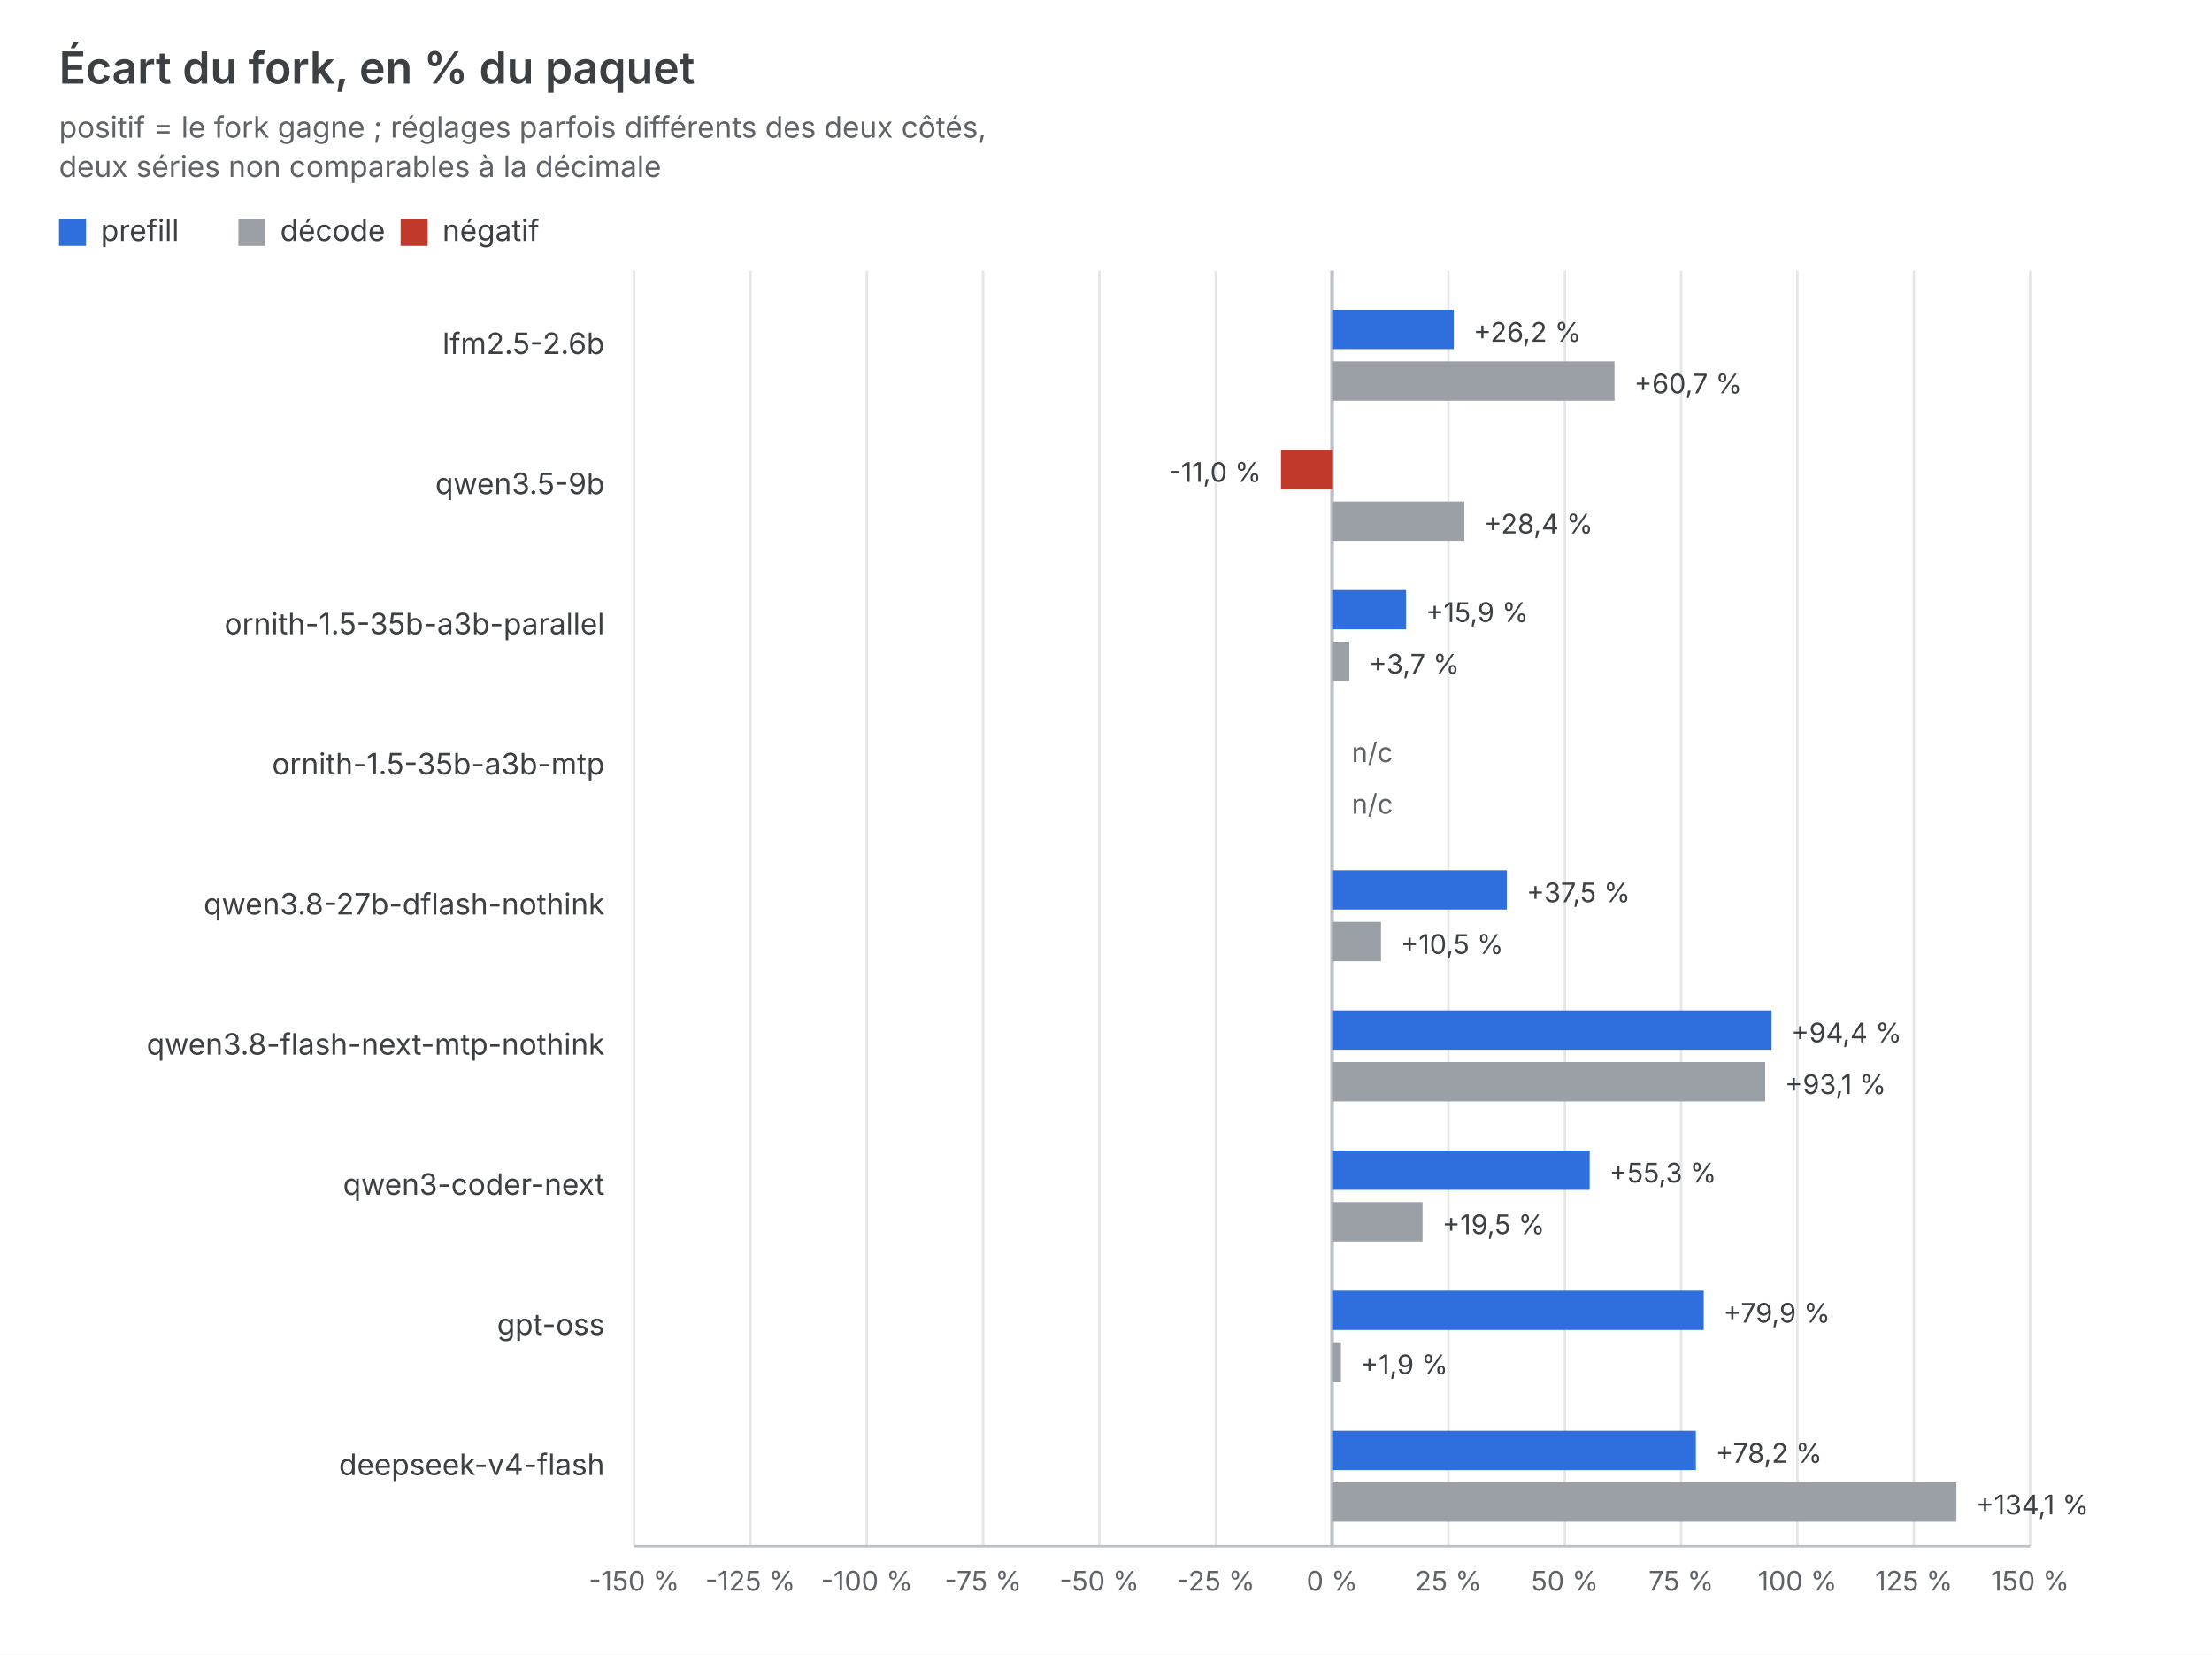
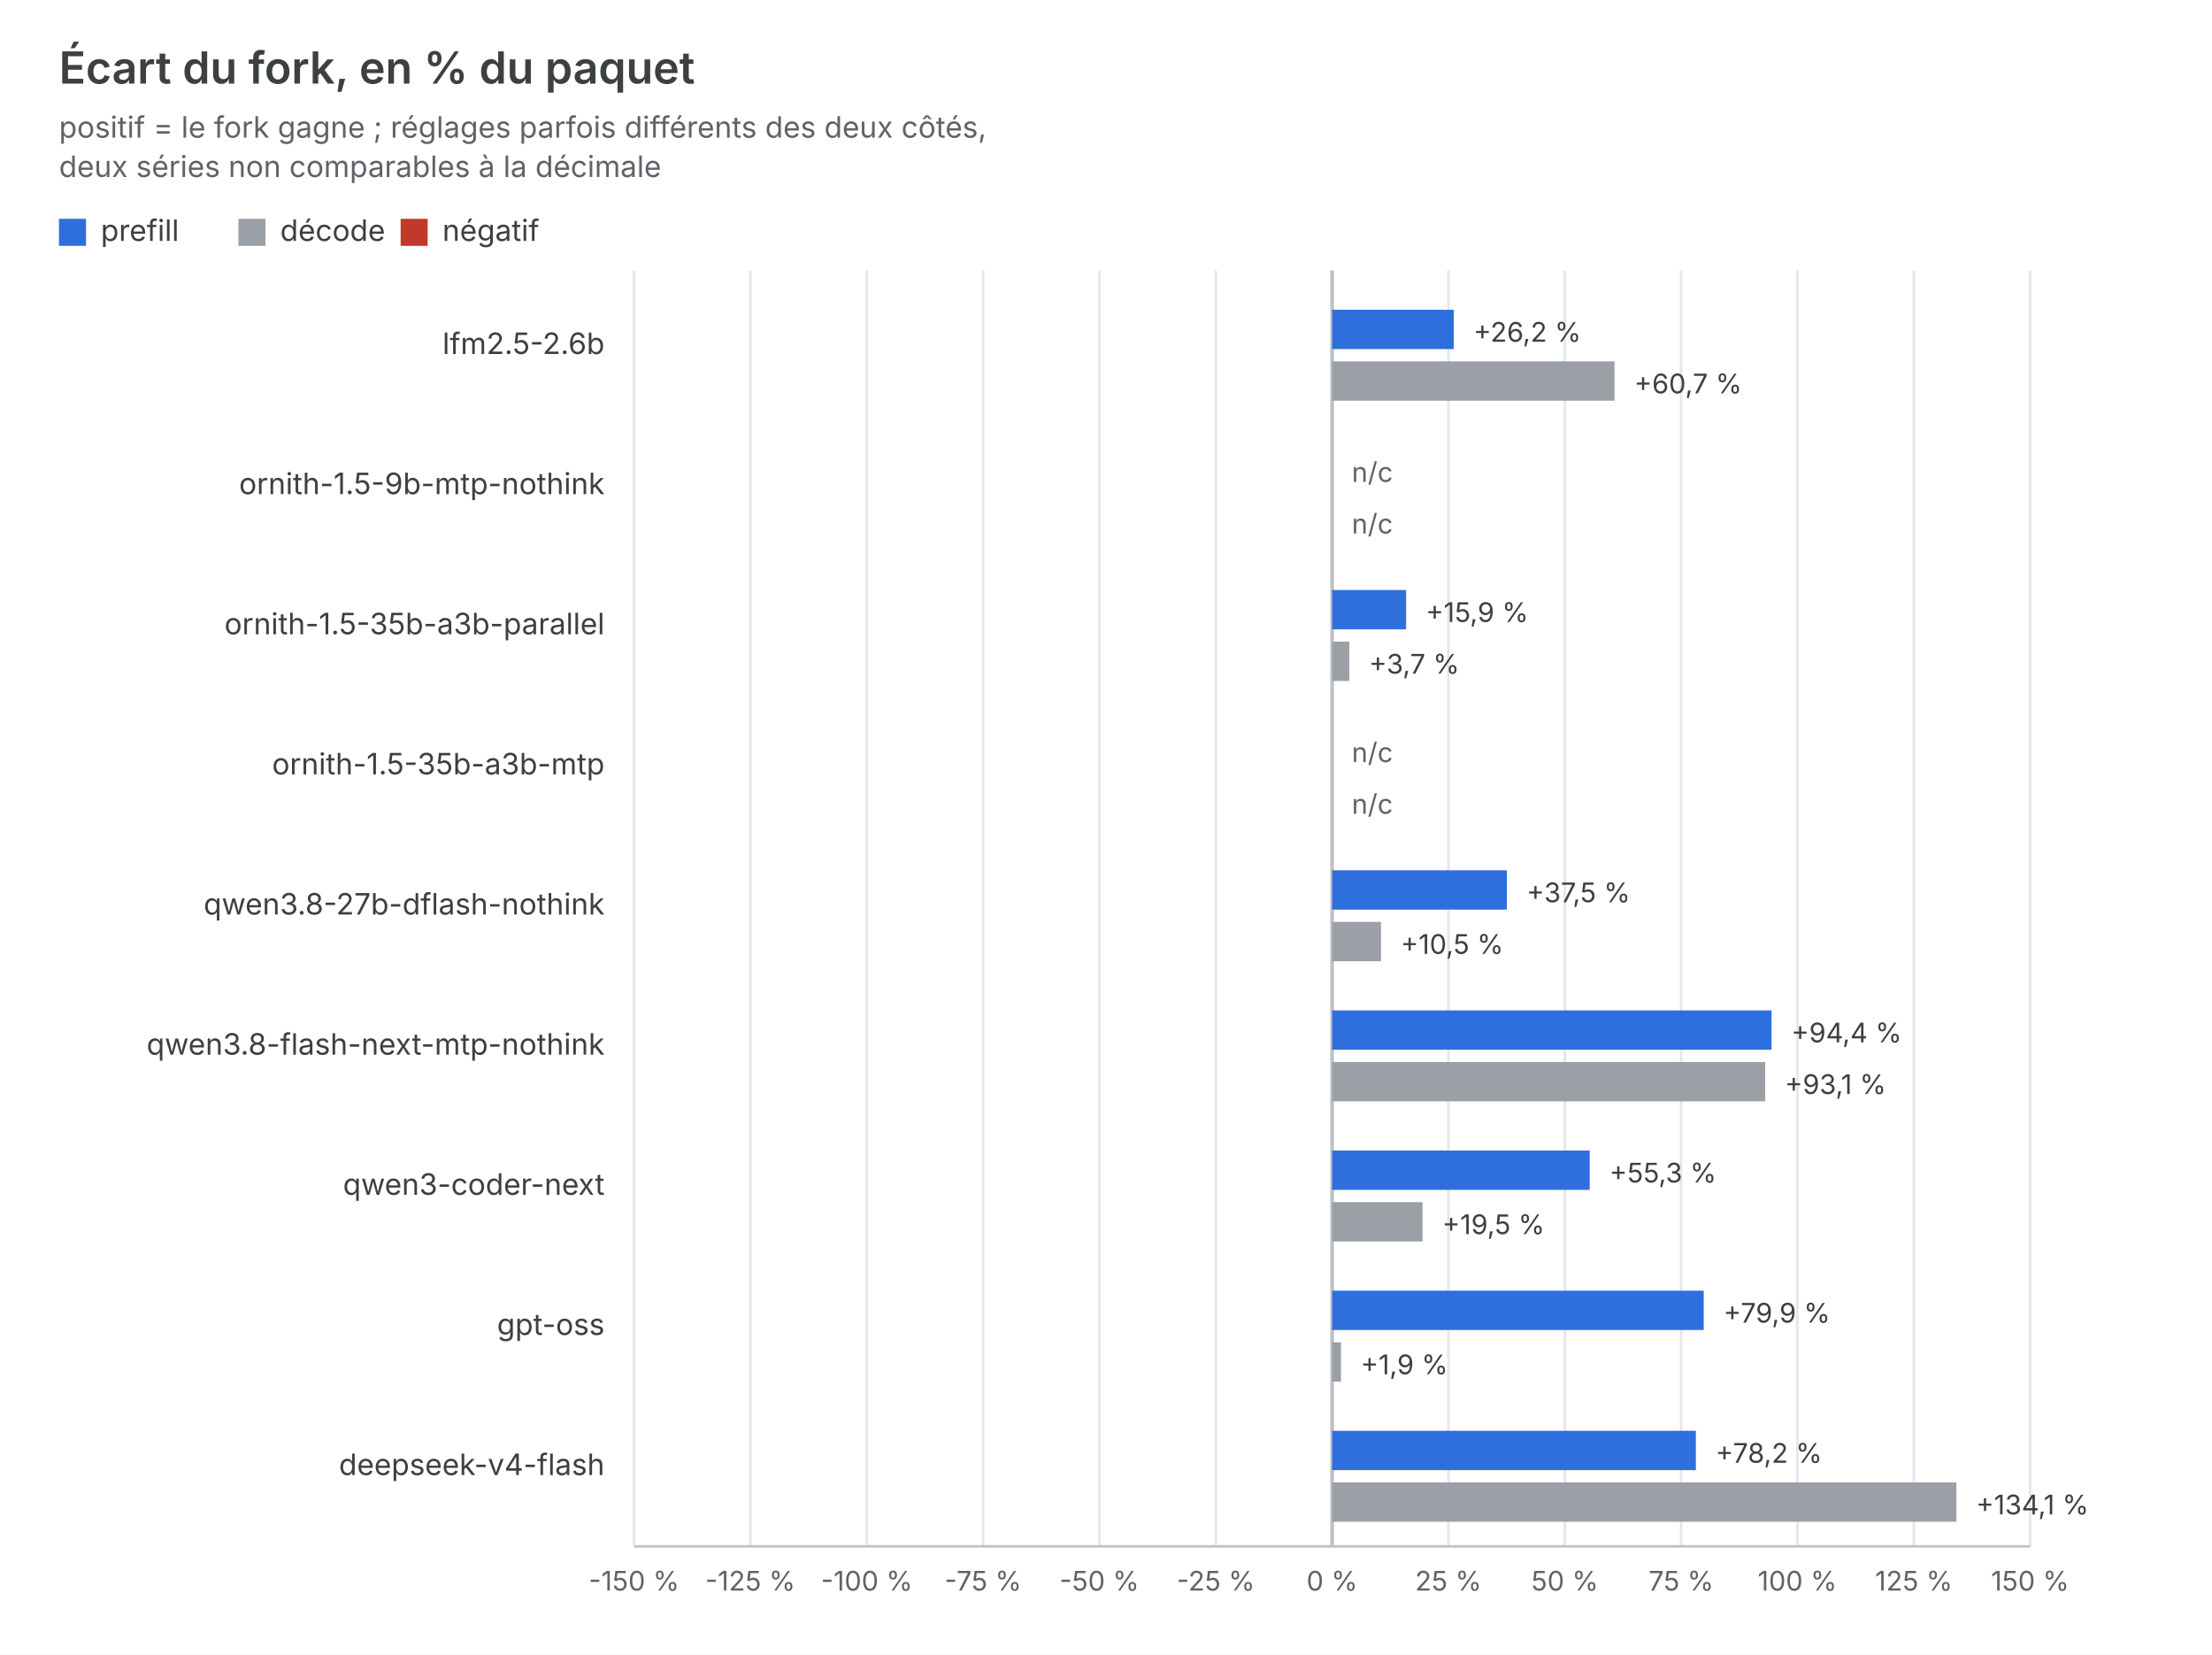
<svg xmlns="http://www.w3.org/2000/svg" width="900" height="673" viewBox="0 0 900 673" role="img" aria-label="Écart du fork, en % du paquet">
  <rect x="0" y="0" width="900" height="673" fill="#ffffff" />
  <text x="24.0" y="34.0" font-family="Inter, Helvetica, Arial, sans-serif" font-size="18" fill="#3c4043" text-anchor="start" font-weight="600">Écart du fork, en % du paquet</text>
  <text x="24.0" y="56.0" font-family="Inter, Helvetica, Arial, sans-serif" font-size="12" fill="#5f6368" text-anchor="start">positif = le fork gagne ; réglages parfois différents des deux côtés,</text>
  <text x="24.0" y="72.0" font-family="Inter, Helvetica, Arial, sans-serif" font-size="12" fill="#5f6368" text-anchor="start">deux séries non comparables à la décimale</text>
  <rect x="24.0" y="89.0" width="11" height="11" fill="#2f6fdd" />
  <text x="41.0" y="98.0" font-family="Inter, Helvetica, Arial, sans-serif" font-size="12" fill="#3c4043" text-anchor="start">prefill</text>
  <rect x="97.0" y="89.0" width="11" height="11" fill="#9aa0a6" />
  <text x="114.0" y="98.0" font-family="Inter, Helvetica, Arial, sans-serif" font-size="12" fill="#3c4043" text-anchor="start">décode</text>
  <rect x="163.0" y="89.0" width="11" height="11" fill="#c0392b" />
  <text x="180.0" y="98.0" font-family="Inter, Helvetica, Arial, sans-serif" font-size="12" fill="#3c4043" text-anchor="start">négatif</text>
  <line x1="258.0" y1="110.0" x2="258.0" y2="629.0" stroke="#e4e6e9" stroke-width="1.0" />
  <text x="258.0" y="647.0" font-family="Inter, Helvetica, Arial, sans-serif" font-size="11" fill="#5f6368" text-anchor="middle">-150 %</text>
  <line x1="305.3" y1="110.0" x2="305.3" y2="629.0" stroke="#e4e6e9" stroke-width="1.0" />
  <text x="305.3" y="647.0" font-family="Inter, Helvetica, Arial, sans-serif" font-size="11" fill="#5f6368" text-anchor="middle">-125 %</text>
  <line x1="352.7" y1="110.0" x2="352.7" y2="629.0" stroke="#e4e6e9" stroke-width="1.0" />
  <text x="352.7" y="647.0" font-family="Inter, Helvetica, Arial, sans-serif" font-size="11" fill="#5f6368" text-anchor="middle">-100 %</text>
  <line x1="400.0" y1="110.0" x2="400.0" y2="629.0" stroke="#e4e6e9" stroke-width="1.0" />
  <text x="400.0" y="647.0" font-family="Inter, Helvetica, Arial, sans-serif" font-size="11" fill="#5f6368" text-anchor="middle">-75 %</text>
  <line x1="447.3" y1="110.0" x2="447.3" y2="629.0" stroke="#e4e6e9" stroke-width="1.0" />
  <text x="447.3" y="647.0" font-family="Inter, Helvetica, Arial, sans-serif" font-size="11" fill="#5f6368" text-anchor="middle">-50 %</text>
  <line x1="494.7" y1="110.0" x2="494.7" y2="629.0" stroke="#e4e6e9" stroke-width="1.0" />
  <text x="494.7" y="647.0" font-family="Inter, Helvetica, Arial, sans-serif" font-size="11" fill="#5f6368" text-anchor="middle">-25 %</text>
  <line x1="542.0" y1="110.0" x2="542.0" y2="629.0" stroke="#e4e6e9" stroke-width="1.0" />
  <text x="542.0" y="647.0" font-family="Inter, Helvetica, Arial, sans-serif" font-size="11" fill="#5f6368" text-anchor="middle">0 %</text>
  <line x1="589.3" y1="110.0" x2="589.3" y2="629.0" stroke="#e4e6e9" stroke-width="1.0" />
  <text x="589.3" y="647.0" font-family="Inter, Helvetica, Arial, sans-serif" font-size="11" fill="#5f6368" text-anchor="middle">25 %</text>
  <line x1="636.7" y1="110.0" x2="636.7" y2="629.0" stroke="#e4e6e9" stroke-width="1.0" />
  <text x="636.7" y="647.0" font-family="Inter, Helvetica, Arial, sans-serif" font-size="11" fill="#5f6368" text-anchor="middle">50 %</text>
  <line x1="684.0" y1="110.0" x2="684.0" y2="629.0" stroke="#e4e6e9" stroke-width="1.0" />
  <text x="684.0" y="647.0" font-family="Inter, Helvetica, Arial, sans-serif" font-size="11" fill="#5f6368" text-anchor="middle">75 %</text>
  <line x1="731.3" y1="110.0" x2="731.3" y2="629.0" stroke="#e4e6e9" stroke-width="1.0" />
  <text x="731.3" y="647.0" font-family="Inter, Helvetica, Arial, sans-serif" font-size="11" fill="#5f6368" text-anchor="middle">100 %</text>
  <line x1="778.7" y1="110.0" x2="778.7" y2="629.0" stroke="#e4e6e9" stroke-width="1.0" />
  <text x="778.7" y="647.0" font-family="Inter, Helvetica, Arial, sans-serif" font-size="11" fill="#5f6368" text-anchor="middle">125 %</text>
  <line x1="826.0" y1="110.0" x2="826.0" y2="629.0" stroke="#e4e6e9" stroke-width="1.0" />
  <text x="826.0" y="647.0" font-family="Inter, Helvetica, Arial, sans-serif" font-size="11" fill="#5f6368" text-anchor="middle">150 %</text>
  <line x1="258.0" y1="629.0" x2="826.0" y2="629.0" stroke="#bdc1c6" stroke-width="1.0" />
  <line x1="542.0" y1="110.0" x2="542.0" y2="629.0" stroke="#bdc1c6" stroke-width="1.5" />
  <text x="246.0" y="144.0" font-family="Inter, Helvetica, Arial, sans-serif" font-size="12" fill="#3c4043" text-anchor="end">lfm2.5-2.6b</text>
  <rect x="542.0" y="126.0" width="49.5" height="16.0" fill="#2f6fdd" />
  <text x="599.5" y="139.0" font-family="Inter, Helvetica, Arial, sans-serif" font-size="11" fill="#3c4043" text-anchor="start">+26,2 %</text>
  <rect x="542.0" y="147.0" width="114.9" height="16.0" fill="#9aa0a6" />
  <text x="664.9" y="160.0" font-family="Inter, Helvetica, Arial, sans-serif" font-size="11" fill="#3c4043" text-anchor="start">+60,7 %</text>
-   <text x="246.0" y="201.0" font-family="Inter, Helvetica, Arial, sans-serif" font-size="12" fill="#3c4043" text-anchor="end">qwen3.5-9b</text>
-   <rect x="521.2" y="183.0" width="20.8" height="16.0" fill="#c0392b" />
-   <text x="513.2" y="196.0" font-family="Inter, Helvetica, Arial, sans-serif" font-size="11" fill="#3c4043" text-anchor="end">-11,0 %</text>
-   <rect x="542.0" y="204.0" width="53.8" height="16.0" fill="#9aa0a6" />
-   <text x="603.8" y="217.0" font-family="Inter, Helvetica, Arial, sans-serif" font-size="11" fill="#3c4043" text-anchor="start">+28,4 %</text>
+   <text x="246.0" y="201.0" font-family="Inter, Helvetica, Arial, sans-serif" font-size="12" fill="#3c4043" text-anchor="end">ornith-1.5-9b-mtp-nothink</text>
+   <text x="550.0" y="196.0" font-family="Inter, Helvetica, Arial, sans-serif" font-size="11" fill="#5f6368" text-anchor="start">n/c</text>
+   <text x="550.0" y="217.0" font-family="Inter, Helvetica, Arial, sans-serif" font-size="11" fill="#5f6368" text-anchor="start">n/c</text>
  <text x="246.0" y="258.0" font-family="Inter, Helvetica, Arial, sans-serif" font-size="12" fill="#3c4043" text-anchor="end">ornith-1.5-35b-a3b-parallel</text>
  <rect x="542.0" y="240.0" width="30.1" height="16.0" fill="#2f6fdd" />
  <text x="580.1" y="253.0" font-family="Inter, Helvetica, Arial, sans-serif" font-size="11" fill="#3c4043" text-anchor="start">+15,9 %</text>
  <rect x="542.0" y="261.0" width="7.0" height="16.0" fill="#9aa0a6" />
  <text x="557.0" y="274.0" font-family="Inter, Helvetica, Arial, sans-serif" font-size="11" fill="#3c4043" text-anchor="start">+3,7 %</text>
  <text x="246.0" y="315.0" font-family="Inter, Helvetica, Arial, sans-serif" font-size="12" fill="#3c4043" text-anchor="end">ornith-1.5-35b-a3b-mtp</text>
  <text x="550.0" y="310.0" font-family="Inter, Helvetica, Arial, sans-serif" font-size="11" fill="#5f6368" text-anchor="start">n/c</text>
  <text x="550.0" y="331.0" font-family="Inter, Helvetica, Arial, sans-serif" font-size="11" fill="#5f6368" text-anchor="start">n/c</text>
  <text x="246.0" y="372.0" font-family="Inter, Helvetica, Arial, sans-serif" font-size="12" fill="#3c4043" text-anchor="end">qwen3.8-27b-dflash-nothink</text>
  <rect x="542.0" y="354.0" width="71.1" height="16.0" fill="#2f6fdd" />
  <text x="621.1" y="367.0" font-family="Inter, Helvetica, Arial, sans-serif" font-size="11" fill="#3c4043" text-anchor="start">+37,5 %</text>
  <rect x="542.0" y="375.0" width="19.9" height="16.0" fill="#9aa0a6" />
  <text x="569.9" y="388.0" font-family="Inter, Helvetica, Arial, sans-serif" font-size="11" fill="#3c4043" text-anchor="start">+10,5 %</text>
  <text x="246.0" y="429.0" font-family="Inter, Helvetica, Arial, sans-serif" font-size="12" fill="#3c4043" text-anchor="end">qwen3.8-flash-next-mtp-nothink</text>
  <rect x="542.0" y="411.0" width="178.8" height="16.0" fill="#2f6fdd" />
  <text x="728.8" y="424.0" font-family="Inter, Helvetica, Arial, sans-serif" font-size="11" fill="#3c4043" text-anchor="start">+94,4 %</text>
  <rect x="542.0" y="432.0" width="176.2" height="16.0" fill="#9aa0a6" />
  <text x="726.2" y="445.0" font-family="Inter, Helvetica, Arial, sans-serif" font-size="11" fill="#3c4043" text-anchor="start">+93,1 %</text>
  <text x="246.0" y="486.0" font-family="Inter, Helvetica, Arial, sans-serif" font-size="12" fill="#3c4043" text-anchor="end">qwen3-coder-next</text>
  <rect x="542.0" y="468.0" width="104.8" height="16.0" fill="#2f6fdd" />
  <text x="654.8" y="481.0" font-family="Inter, Helvetica, Arial, sans-serif" font-size="11" fill="#3c4043" text-anchor="start">+55,3 %</text>
  <rect x="542.0" y="489.0" width="36.8" height="16.0" fill="#9aa0a6" />
  <text x="586.8" y="502.0" font-family="Inter, Helvetica, Arial, sans-serif" font-size="11" fill="#3c4043" text-anchor="start">+19,5 %</text>
  <text x="246.0" y="543.0" font-family="Inter, Helvetica, Arial, sans-serif" font-size="12" fill="#3c4043" text-anchor="end">gpt-oss</text>
  <rect x="542.0" y="525.0" width="151.2" height="16.0" fill="#2f6fdd" />
  <text x="701.2" y="538.0" font-family="Inter, Helvetica, Arial, sans-serif" font-size="11" fill="#3c4043" text-anchor="start">+79,9 %</text>
  <rect x="542.0" y="546.0" width="3.6" height="16.0" fill="#9aa0a6" />
  <text x="553.6" y="559.0" font-family="Inter, Helvetica, Arial, sans-serif" font-size="11" fill="#3c4043" text-anchor="start">+1,9 %</text>
  <text x="246.0" y="600.0" font-family="Inter, Helvetica, Arial, sans-serif" font-size="12" fill="#3c4043" text-anchor="end">deepseek-v4-flash</text>
  <rect x="542.0" y="582.0" width="148.0" height="16.0" fill="#2f6fdd" />
  <text x="698.0" y="595.0" font-family="Inter, Helvetica, Arial, sans-serif" font-size="11" fill="#3c4043" text-anchor="start">+78,2 %</text>
  <rect x="542.0" y="603.0" width="254.0" height="16.0" fill="#9aa0a6" />
  <text x="804.0" y="616.0" font-family="Inter, Helvetica, Arial, sans-serif" font-size="11" fill="#3c4043" text-anchor="start">+134,1 %</text>
</svg>
